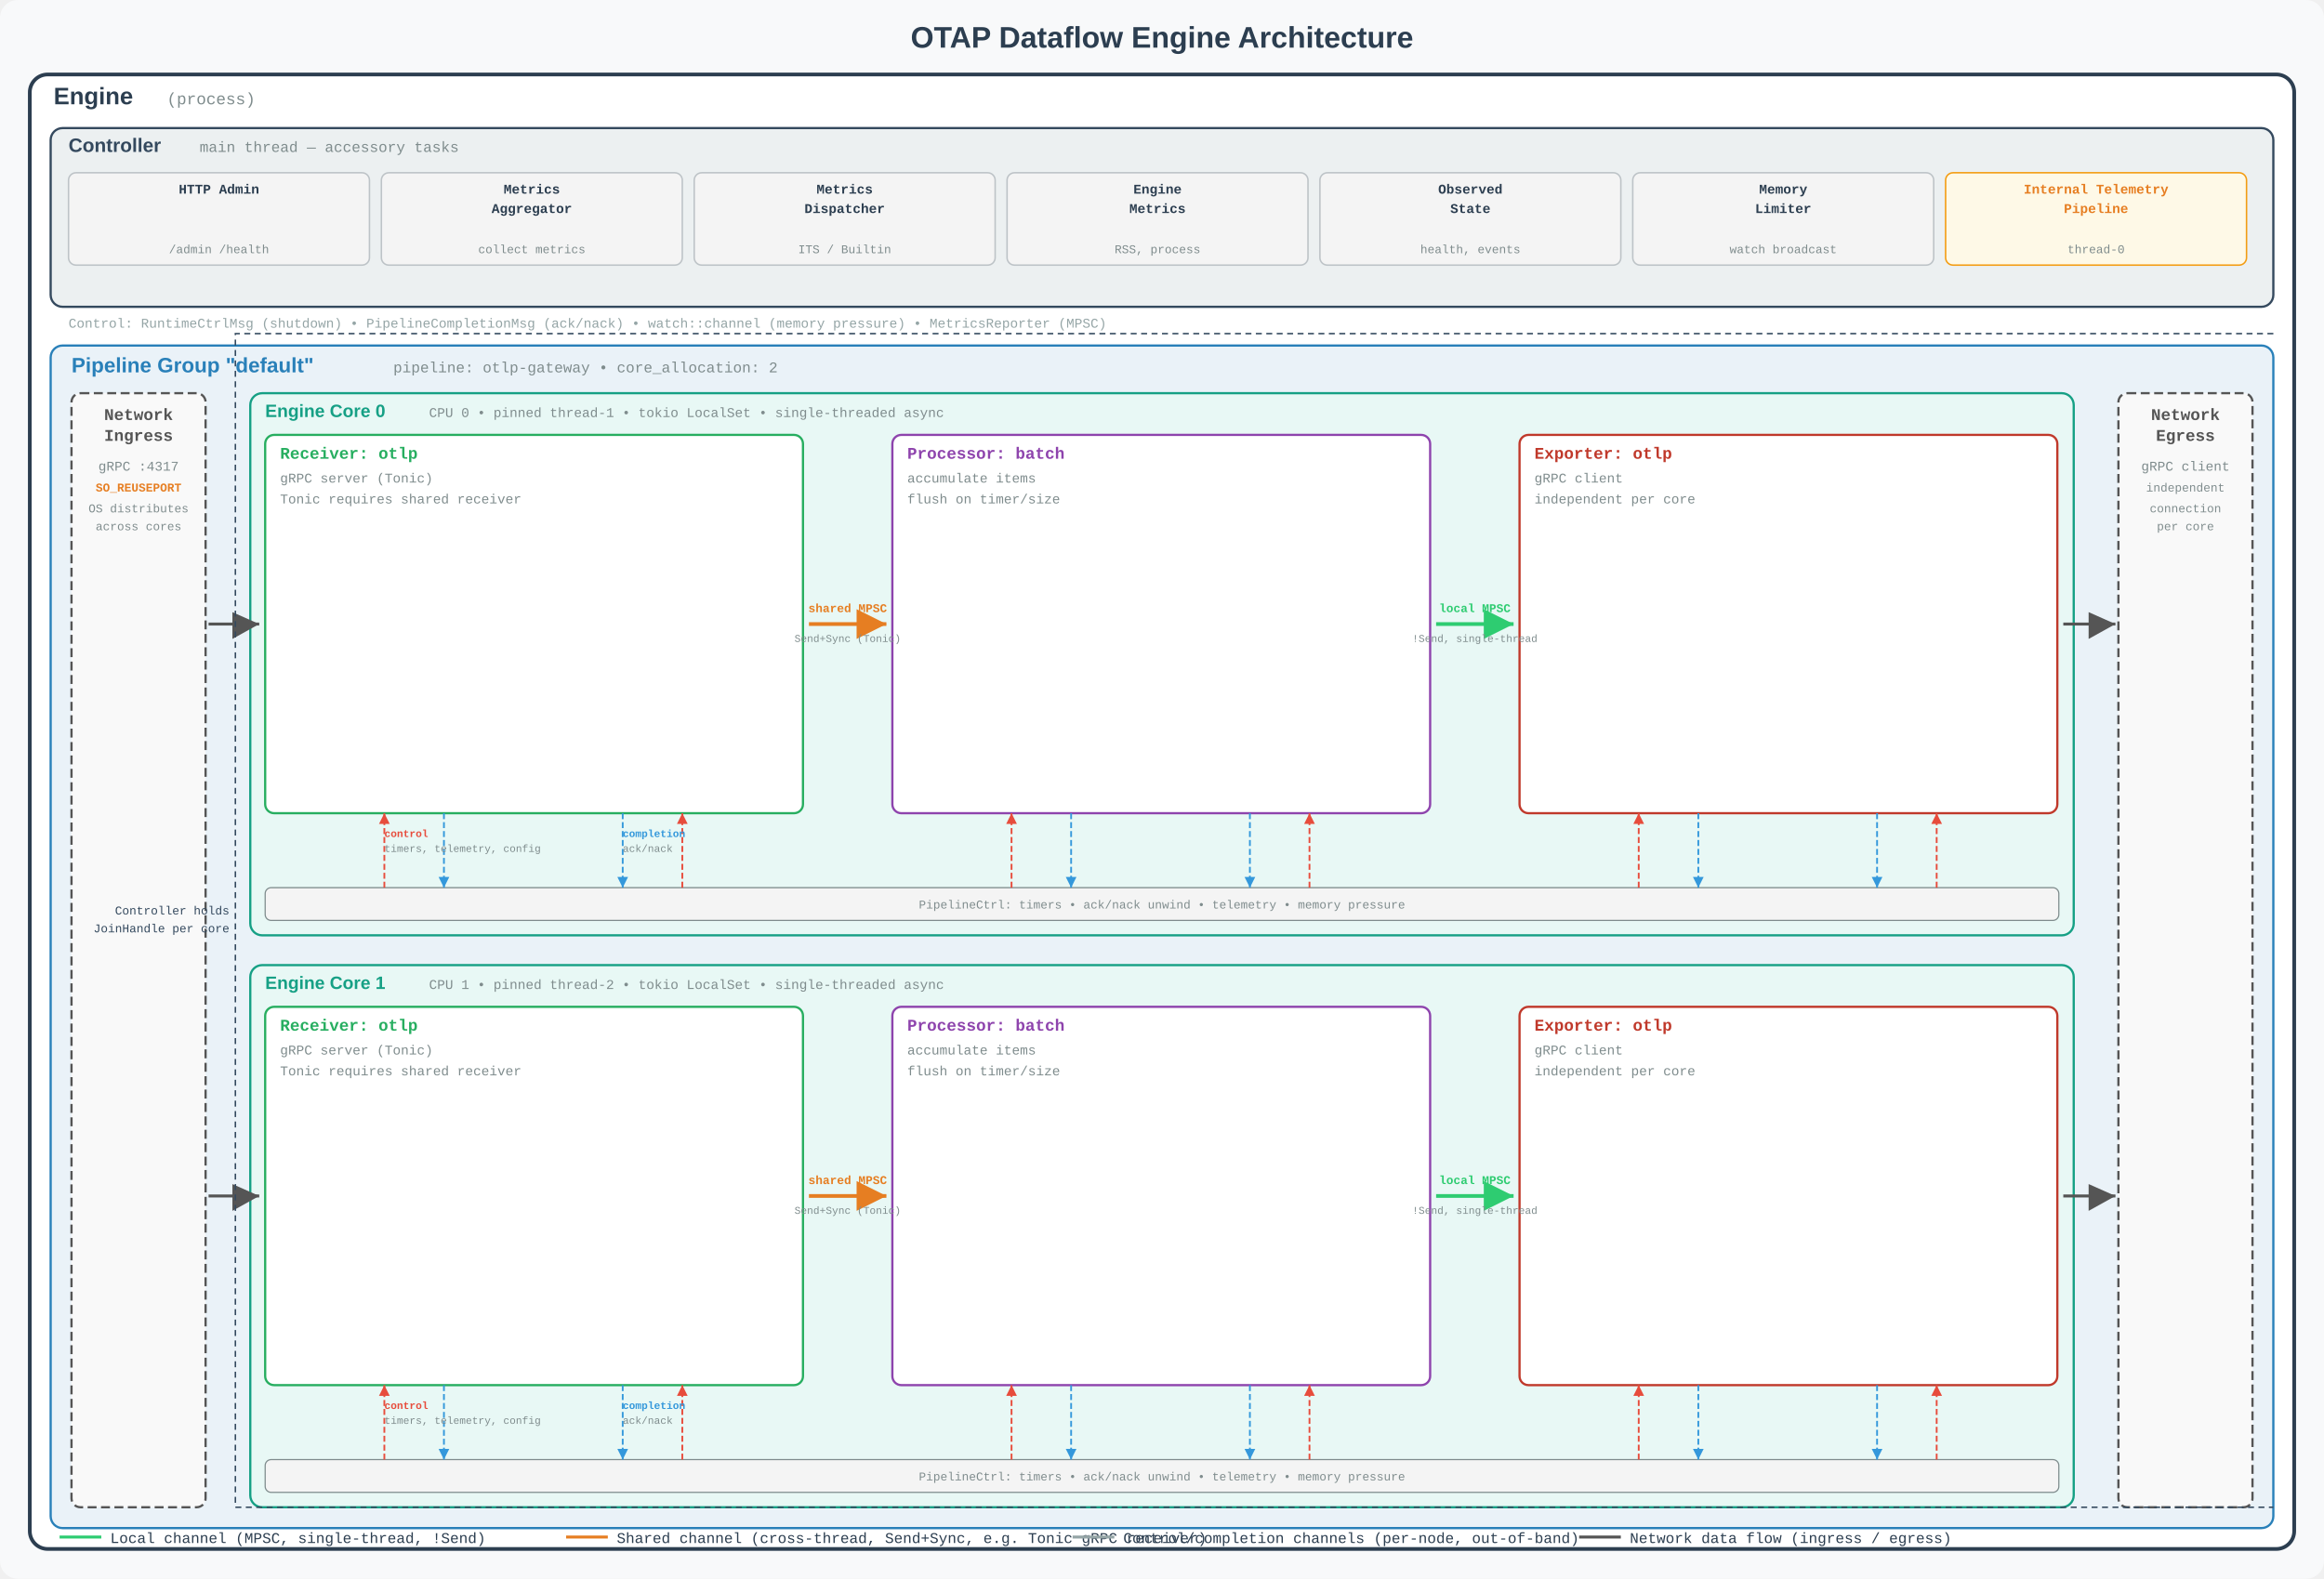
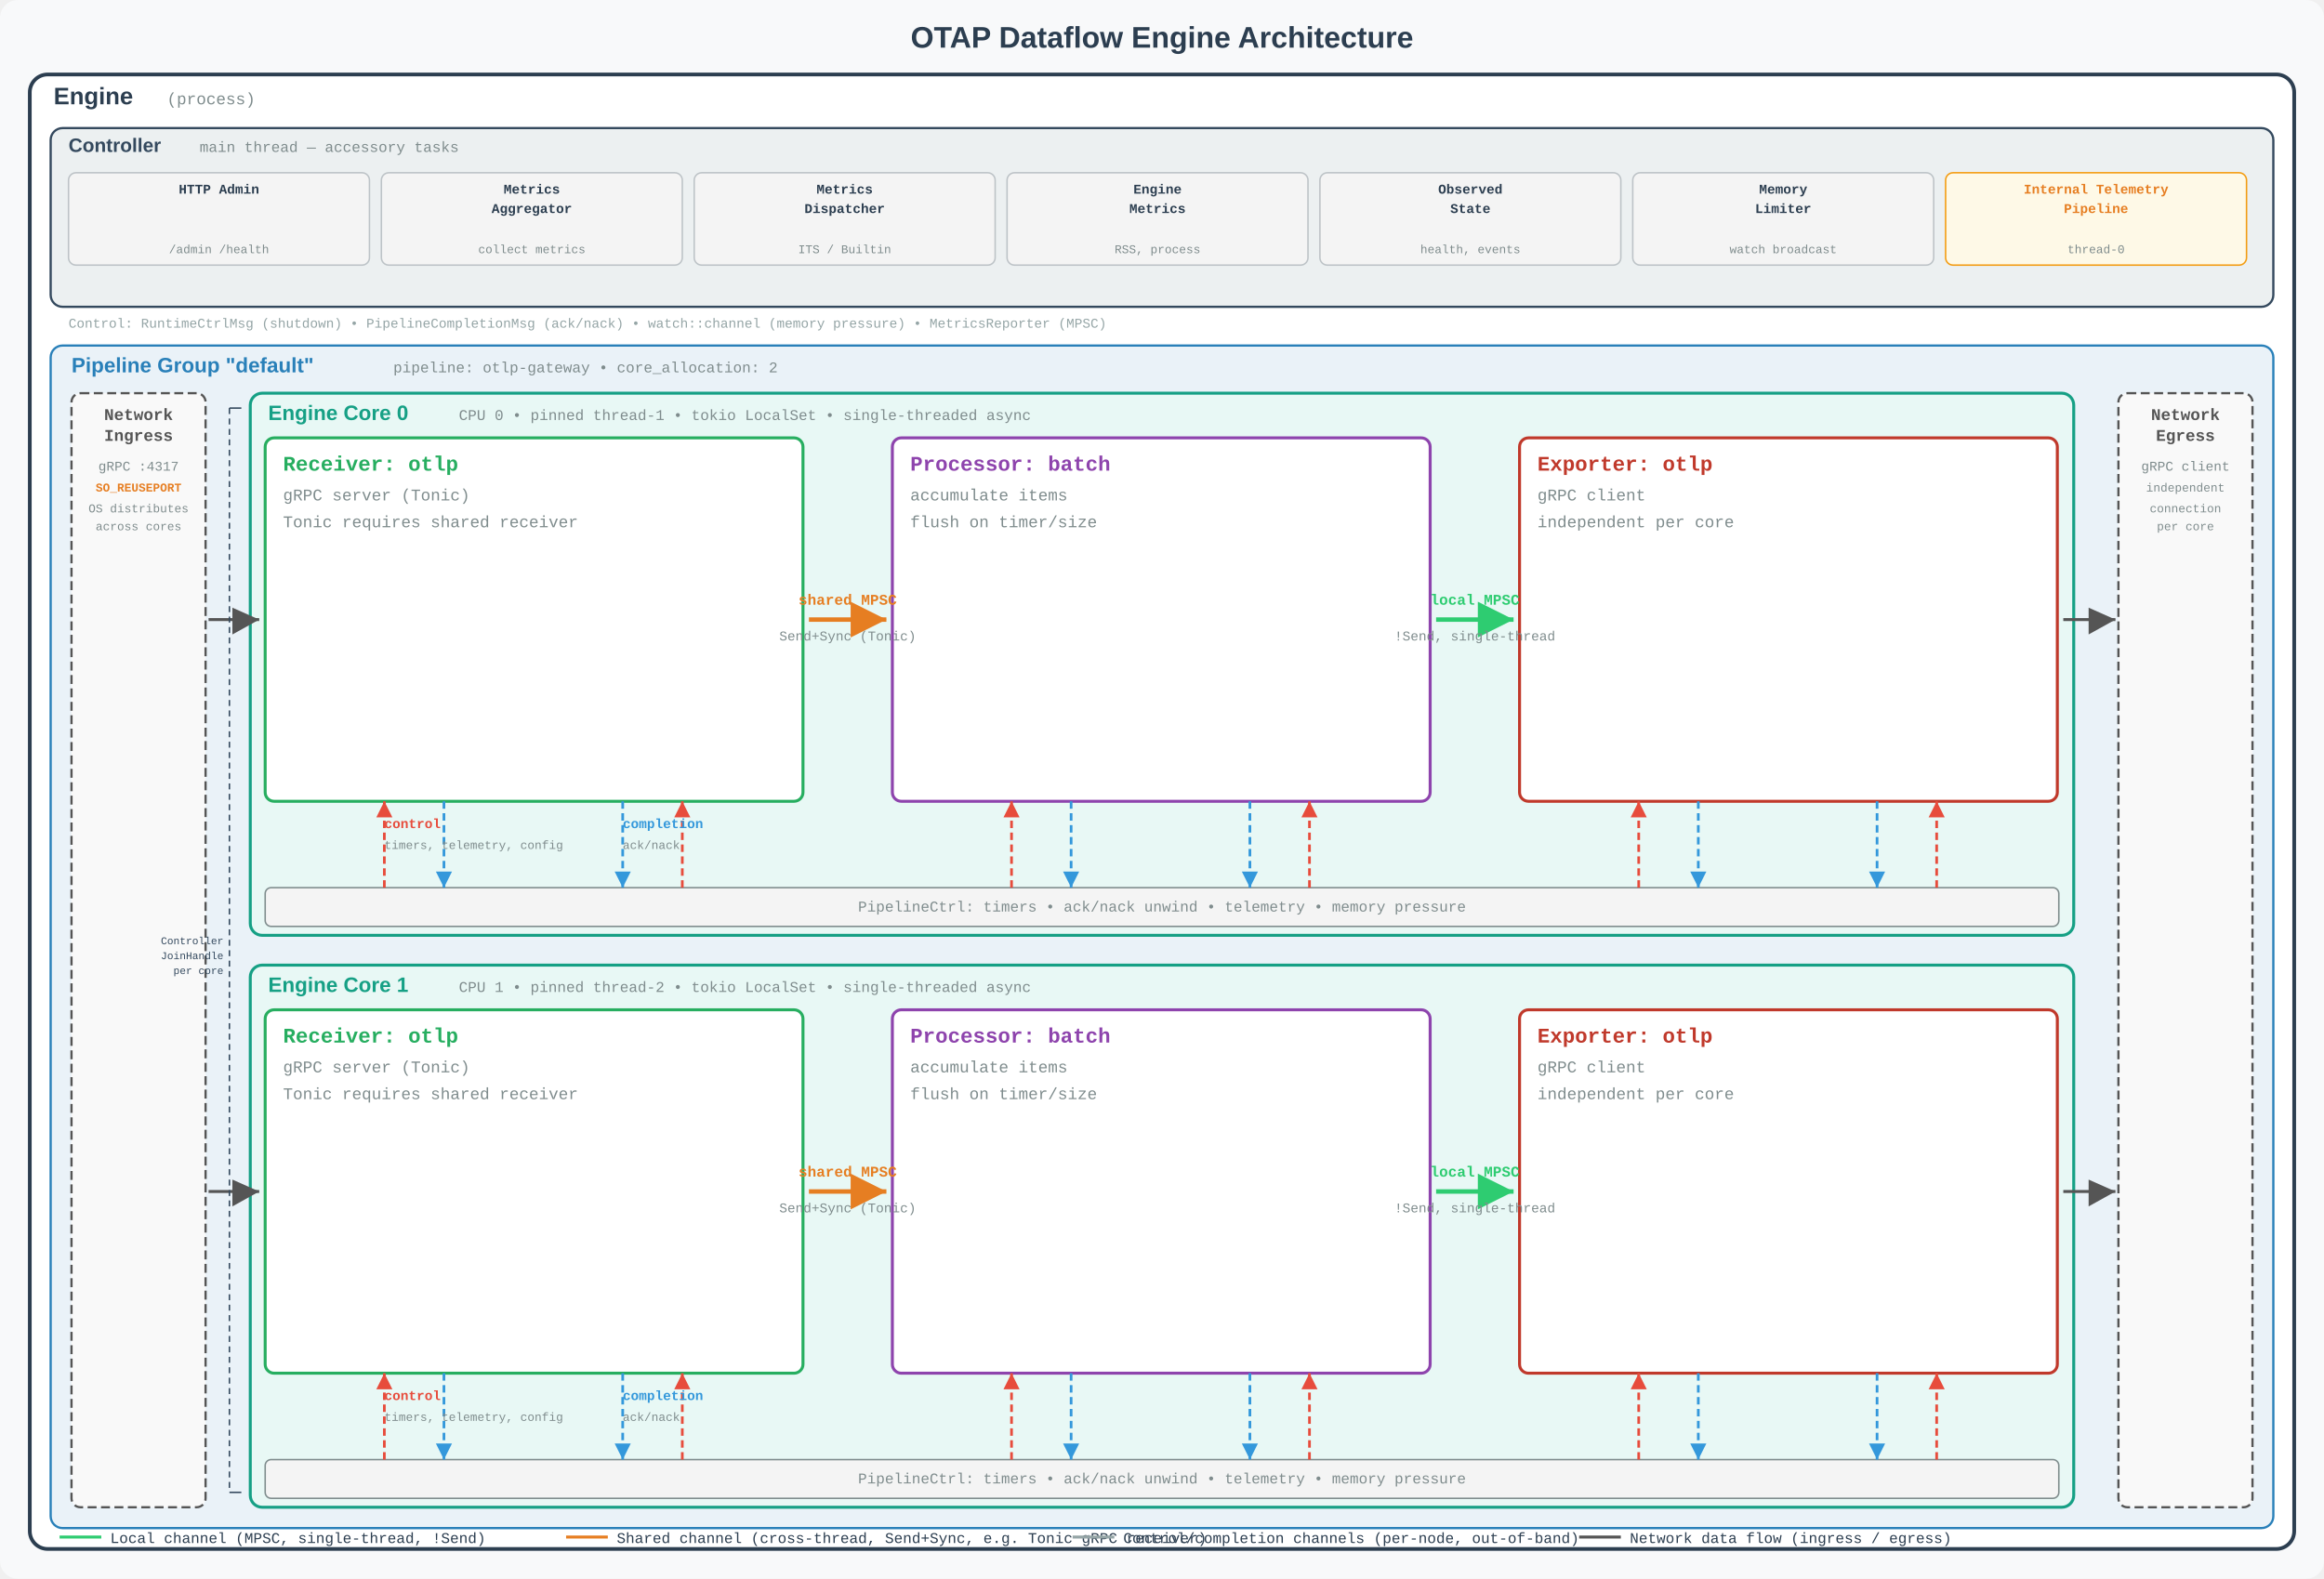
<svg xmlns="http://www.w3.org/2000/svg" viewBox="0 0 1560 1060" width="1560" height="1060">
  <defs>
    <marker id="al" markerWidth="8" markerHeight="8" refX="8" refY="4" orient="auto">
      <polygon points="0 0, 8 4, 0 8" fill="#2ecc71" />
    </marker>
    <marker id="as" markerWidth="8" markerHeight="8" refX="8" refY="4" orient="auto">
      <polygon points="0 0, 8 4, 0 8" fill="#e67e22" />
    </marker>
    <marker id="ac" markerWidth="6" markerHeight="6" refX="6" refY="3" orient="auto">
      <polygon points="0 0, 6 3, 0 6" fill="#95a5a6" />
    </marker>
    <marker id="at" markerWidth="8" markerHeight="8" refX="8" refY="4" orient="auto">
      <polygon points="0 0, 8 4, 0 8" fill="#3498db" />
    </marker>
    <marker id="an" markerWidth="9" markerHeight="9" refX="9" refY="4" orient="auto">
      <polygon points="0 0, 9 4, 0 9" fill="#555555" />
    </marker>
    <marker id="acd" markerWidth="6" markerHeight="6" refX="6" refY="3" orient="auto">
      <polygon points="0 0, 6 3, 0 6" fill="#e74c3c" />
    </marker>
    <marker id="acu" markerWidth="6" markerHeight="6" refX="6" refY="3" orient="auto">
      <polygon points="0 0, 6 3, 0 6" fill="#3498db" />
    </marker>
  </defs>
  <rect width="1560" height="1060" fill="#f8f9fa" rx="12" />
  <text x="780" y="32" font-family="'Segoe UI', 'Helvetica Neue', Arial, sans-serif" font-size="20" fill="#2c3e50" font-weight="bold" text-anchor="middle">OTAP Dataflow Engine Architecture</text>
  <rect x="20" y="50" width="1520" height="990" rx="12" fill="#ffffff" stroke="#2c3e50" stroke-width="2.5" />
  <text x="36" y="70" font-family="'Segoe UI', 'Helvetica Neue', Arial, sans-serif" font-size="16" fill="#2c3e50" font-weight="bold" text-anchor="start">Engine</text>
  <text x="112" y="70" font-family="Consolas, 'Courier New', monospace" font-size="11" fill="#7f8c8d" font-weight="normal" text-anchor="start">(process)</text>
  <rect x="34" y="86" width="1492" height="120" rx="8" fill="#ecf0f1" stroke="#34495e" stroke-width="1.5" />
  <text x="46" y="102" font-family="'Segoe UI', 'Helvetica Neue', Arial, sans-serif" font-size="13" fill="#34495e" font-weight="bold" text-anchor="start">Controller</text>
  <text x="134" y="102" font-family="Consolas, 'Courier New', monospace" font-size="10" fill="#7f8c8d" font-weight="normal" text-anchor="start">main thread — accessory tasks</text>
  <rect x="46" y="116" width="202" height="62" rx="5" fill="#f4f4f4" stroke="#bdc3c7" stroke-width="1" />
  <text x="147" y="130" font-family="Consolas, 'Courier New', monospace" font-size="9" fill="#2c3e50" font-weight="bold" text-anchor="middle">HTTP Admin</text>
  <text x="147" y="170" font-family="Consolas, 'Courier New', monospace" font-size="8" fill="#7f8c8d" font-weight="normal" text-anchor="middle">/admin /health</text>
  <rect x="256" y="116" width="202" height="62" rx="5" fill="#f4f4f4" stroke="#bdc3c7" stroke-width="1" />
  <text x="357" y="130" font-family="Consolas, 'Courier New', monospace" font-size="9" fill="#2c3e50" font-weight="bold" text-anchor="middle">Metrics</text>
  <text x="357" y="143" font-family="Consolas, 'Courier New', monospace" font-size="9" fill="#2c3e50" font-weight="bold" text-anchor="middle">Aggregator</text>
  <text x="357" y="170" font-family="Consolas, 'Courier New', monospace" font-size="8" fill="#7f8c8d" font-weight="normal" text-anchor="middle">collect metrics</text>
  <rect x="466" y="116" width="202" height="62" rx="5" fill="#f4f4f4" stroke="#bdc3c7" stroke-width="1" />
  <text x="567" y="130" font-family="Consolas, 'Courier New', monospace" font-size="9" fill="#2c3e50" font-weight="bold" text-anchor="middle">Metrics</text>
  <text x="567" y="143" font-family="Consolas, 'Courier New', monospace" font-size="9" fill="#2c3e50" font-weight="bold" text-anchor="middle">Dispatcher</text>
  <text x="567" y="170" font-family="Consolas, 'Courier New', monospace" font-size="8" fill="#7f8c8d" font-weight="normal" text-anchor="middle">ITS / Builtin</text>
  <rect x="676" y="116" width="202" height="62" rx="5" fill="#f4f4f4" stroke="#bdc3c7" stroke-width="1" />
  <text x="777" y="130" font-family="Consolas, 'Courier New', monospace" font-size="9" fill="#2c3e50" font-weight="bold" text-anchor="middle">Engine</text>
  <text x="777" y="143" font-family="Consolas, 'Courier New', monospace" font-size="9" fill="#2c3e50" font-weight="bold" text-anchor="middle">Metrics</text>
  <text x="777" y="170" font-family="Consolas, 'Courier New', monospace" font-size="8" fill="#7f8c8d" font-weight="normal" text-anchor="middle">RSS, process</text>
  <rect x="886" y="116" width="202" height="62" rx="5" fill="#f4f4f4" stroke="#bdc3c7" stroke-width="1" />
  <text x="987" y="130" font-family="Consolas, 'Courier New', monospace" font-size="9" fill="#2c3e50" font-weight="bold" text-anchor="middle">Observed</text>
  <text x="987" y="143" font-family="Consolas, 'Courier New', monospace" font-size="9" fill="#2c3e50" font-weight="bold" text-anchor="middle">State</text>
  <text x="987" y="170" font-family="Consolas, 'Courier New', monospace" font-size="8" fill="#7f8c8d" font-weight="normal" text-anchor="middle">health, events</text>
  <rect x="1096" y="116" width="202" height="62" rx="5" fill="#f4f4f4" stroke="#bdc3c7" stroke-width="1" />
  <text x="1197" y="130" font-family="Consolas, 'Courier New', monospace" font-size="9" fill="#2c3e50" font-weight="bold" text-anchor="middle">Memory</text>
  <text x="1197" y="143" font-family="Consolas, 'Courier New', monospace" font-size="9" fill="#2c3e50" font-weight="bold" text-anchor="middle">Limiter</text>
  <text x="1197" y="170" font-family="Consolas, 'Courier New', monospace" font-size="8" fill="#7f8c8d" font-weight="normal" text-anchor="middle">watch broadcast</text>
  <rect x="1306" y="116" width="202" height="62" rx="5" fill="#fef9e7" stroke="#f39c12" stroke-width="1" />
  <text x="1407" y="130" font-family="Consolas, 'Courier New', monospace" font-size="9" fill="#e67e22" font-weight="bold" text-anchor="middle">Internal Telemetry</text>
  <text x="1407" y="143" font-family="Consolas, 'Courier New', monospace" font-size="9" fill="#e67e22" font-weight="bold" text-anchor="middle">Pipeline</text>
  <text x="1407" y="170" font-family="Consolas, 'Courier New', monospace" font-size="8" fill="#7f8c8d" font-weight="normal" text-anchor="middle">thread-0</text>
  <text x="46" y="220" font-family="Consolas, 'Courier New', monospace" font-size="9" fill="#95a5a6" font-weight="normal" text-anchor="start">Control: RuntimeCtrlMsg (shutdown)  •  PipelineCompletionMsg (ack/nack)  •  watch::channel (memory pressure)  •  MetricsReporter (MPSC)</text>
  <rect x="34" y="232" width="1492" height="794" rx="8" fill="#eaf2f8" stroke="#2980b9" stroke-width="1.5" />
  <text x="48" y="250" font-family="'Segoe UI', 'Helvetica Neue', Arial, sans-serif" font-size="14" fill="#2980b9" font-weight="bold" text-anchor="start">Pipeline Group "default"</text>
  <text x="264" y="250" font-family="Consolas, 'Courier New', monospace" font-size="10" fill="#7f8c8d" font-weight="normal" text-anchor="start">pipeline: otlp-gateway  •  core_allocation: 2</text>
  <rect x="48" y="264" width="90" height="748" rx="6" fill="#f9f9f9" stroke="#555555" stroke-width="1.5" stroke-dasharray="6,3" />
  <text x="93" y="282" font-family="Consolas, 'Courier New', monospace" font-size="11" fill="#555555" font-weight="bold" text-anchor="middle">Network</text>
  <text x="93" y="296" font-family="Consolas, 'Courier New', monospace" font-size="11" fill="#555555" font-weight="bold" text-anchor="middle">Ingress</text>
  <text x="93" y="316" font-family="Consolas, 'Courier New', monospace" font-size="9" fill="#7f8c8d" font-weight="normal" text-anchor="middle">gRPC :4317</text>
  <text x="93" y="330" font-family="Consolas, 'Courier New', monospace" font-size="8" fill="#e67e22" font-weight="bold" text-anchor="middle">SO_REUSEPORT</text>
  <text x="93" y="344" font-family="Consolas, 'Courier New', monospace" font-size="8" fill="#7f8c8d" font-weight="normal" text-anchor="middle">OS distributes</text>
  <text x="93" y="356" font-family="Consolas, 'Courier New', monospace" font-size="8" fill="#7f8c8d" font-weight="normal" text-anchor="middle">across cores</text>
  <rect x="1422" y="264" width="90" height="748" rx="6" fill="#f9f9f9" stroke="#555555" stroke-width="1.5" stroke-dasharray="6,3" />
  <text x="1467" y="282" font-family="Consolas, 'Courier New', monospace" font-size="11" fill="#555555" font-weight="bold" text-anchor="middle">Network</text>
  <text x="1467" y="296" font-family="Consolas, 'Courier New', monospace" font-size="11" fill="#555555" font-weight="bold" text-anchor="middle">Egress</text>
  <text x="1467" y="316" font-family="Consolas, 'Courier New', monospace" font-size="9" fill="#7f8c8d" font-weight="normal" text-anchor="middle">gRPC client</text>
  <text x="1467" y="330" font-family="Consolas, 'Courier New', monospace" font-size="8" fill="#7f8c8d" font-weight="normal" text-anchor="middle">independent</text>
  <text x="1467" y="344" font-family="Consolas, 'Courier New', monospace" font-size="8" fill="#7f8c8d" font-weight="normal" text-anchor="middle">connection</text>
  <text x="1467" y="356" font-family="Consolas, 'Courier New', monospace" font-size="8" fill="#7f8c8d" font-weight="normal" text-anchor="middle">per core</text>
-   <rect x="168" y="264" width="1224" height="364" rx="8" fill="#e8f8f5" stroke="#16a085" stroke-width="1.5" />
-   <text x="178" y="280" font-family="'Segoe UI', 'Helvetica Neue', Arial, sans-serif" font-size="12" fill="#16a085" font-weight="bold" text-anchor="start">Engine Core 0</text>
-   <text x="288" y="280" font-family="Consolas, 'Courier New', monospace" font-size="9" fill="#7f8c8d" font-weight="normal" text-anchor="start">CPU 0  •  pinned thread-1  •  tokio LocalSet  •  single-threaded async</text>
-   <rect x="178" y="292" width="361" height="254" rx="6" fill="#ffffff" stroke="#27ae60" stroke-width="1.5" />
-   <text x="188" y="308" font-family="Consolas, 'Courier New', monospace" font-size="11" fill="#27ae60" font-weight="bold" text-anchor="start">Receiver: otlp</text>
-   <text x="188" y="324" font-family="Consolas, 'Courier New', monospace" font-size="9" fill="#7f8c8d" font-weight="normal" text-anchor="start">gRPC server (Tonic)</text>
-   <text x="188" y="338" font-family="Consolas, 'Courier New', monospace" font-size="9" fill="#7f8c8d" font-weight="normal" text-anchor="start">Tonic requires shared receiver</text>
-   <rect x="599" y="292" width="361" height="254" rx="6" fill="#ffffff" stroke="#8e44ad" stroke-width="1.5" />
-   <text x="609" y="308" font-family="Consolas, 'Courier New', monospace" font-size="11" fill="#8e44ad" font-weight="bold" text-anchor="start">Processor: batch</text>
-   <text x="609" y="324" font-family="Consolas, 'Courier New', monospace" font-size="9" fill="#7f8c8d" font-weight="normal" text-anchor="start">accumulate items</text>
-   <text x="609" y="338" font-family="Consolas, 'Courier New', monospace" font-size="9" fill="#7f8c8d" font-weight="normal" text-anchor="start">flush on timer/size</text>
-   <rect x="1020" y="292" width="361" height="254" rx="6" fill="#ffffff" stroke="#c0392b" stroke-width="1.5" />
-   <text x="1030" y="308" font-family="Consolas, 'Courier New', monospace" font-size="11" fill="#c0392b" font-weight="bold" text-anchor="start">Exporter: otlp</text>
-   <text x="1030" y="324" font-family="Consolas, 'Courier New', monospace" font-size="9" fill="#7f8c8d" font-weight="normal" text-anchor="start">gRPC client</text>
-   <text x="1030" y="338" font-family="Consolas, 'Courier New', monospace" font-size="9" fill="#7f8c8d" font-weight="normal" text-anchor="start">independent per core</text>
-   <line x1="543" y1="419" x2="595" y2="419" stroke="#e67e22" stroke-width="2.5" marker-end="url(#as)" />
-   <text x="569" y="411" font-family="Consolas, 'Courier New', monospace" font-size="8" fill="#e67e22" font-weight="bold" text-anchor="middle">shared MPSC</text>
-   <text x="569" y="431" font-family="Consolas, 'Courier New', monospace" font-size="7" fill="#7f8c8d" font-weight="normal" text-anchor="middle">Send+Sync (Tonic)</text>
-   <line x1="964" y1="419" x2="1016" y2="419" stroke="#2ecc71" stroke-width="2.5" marker-end="url(#al)" />
-   <text x="990" y="411" font-family="Consolas, 'Courier New', monospace" font-size="8" fill="#2ecc71" font-weight="bold" text-anchor="middle">local MPSC</text>
-   <text x="990" y="431" font-family="Consolas, 'Courier New', monospace" font-size="7" fill="#7f8c8d" font-weight="normal" text-anchor="middle">!Send, single-thread</text>
-   <rect x="178" y="596" width="1204" height="22" rx="4" fill="#f4f4f4" stroke="#7f8c8d" stroke-width="0.8" />
-   <text x="780" y="610" font-family="Consolas, 'Courier New', monospace" font-size="8" fill="#7f8c8d" font-weight="normal" text-anchor="middle">PipelineCtrl: timers  •  ack/nack unwind  •  telemetry  •  memory pressure</text>
-   <line x1="258" y1="596" x2="258" y2="546" stroke="#e74c3c" stroke-width="1.2" stroke-dasharray="4,2" marker-end="url(#acd)" />
-   <line x1="298" y1="546" x2="298" y2="596" stroke="#3498db" stroke-width="1.2" stroke-dasharray="4,2" marker-end="url(#acu)" />
-   <line x1="418" y1="546" x2="418" y2="596" stroke="#3498db" stroke-width="1.2" stroke-dasharray="4,2" marker-end="url(#acu)" />
-   <line x1="458" y1="596" x2="458" y2="546" stroke="#e74c3c" stroke-width="1.2" stroke-dasharray="4,2" marker-end="url(#acd)" />
-   <line x1="679" y1="596" x2="679" y2="546" stroke="#e74c3c" stroke-width="1.2" stroke-dasharray="4,2" marker-end="url(#acd)" />
-   <line x1="719" y1="546" x2="719" y2="596" stroke="#3498db" stroke-width="1.2" stroke-dasharray="4,2" marker-end="url(#acu)" />
-   <line x1="839" y1="546" x2="839" y2="596" stroke="#3498db" stroke-width="1.2" stroke-dasharray="4,2" marker-end="url(#acu)" />
-   <line x1="879" y1="596" x2="879" y2="546" stroke="#e74c3c" stroke-width="1.2" stroke-dasharray="4,2" marker-end="url(#acd)" />
-   <line x1="1100" y1="596" x2="1100" y2="546" stroke="#e74c3c" stroke-width="1.2" stroke-dasharray="4,2" marker-end="url(#acd)" />
-   <line x1="1140" y1="546" x2="1140" y2="596" stroke="#3498db" stroke-width="1.2" stroke-dasharray="4,2" marker-end="url(#acu)" />
-   <line x1="1260" y1="546" x2="1260" y2="596" stroke="#3498db" stroke-width="1.2" stroke-dasharray="4,2" marker-end="url(#acu)" />
-   <line x1="1300" y1="596" x2="1300" y2="546" stroke="#e74c3c" stroke-width="1.2" stroke-dasharray="4,2" marker-end="url(#acd)" />
-   <text x="258" y="562" font-family="Consolas, 'Courier New', monospace" font-size="7" fill="#e74c3c" font-weight="bold" text-anchor="start">control</text>
-   <text x="258" y="572" font-family="Consolas, 'Courier New', monospace" font-size="7" fill="#7f8c8d" font-weight="normal" text-anchor="start">timers, telemetry, config</text>
-   <text x="418" y="562" font-family="Consolas, 'Courier New', monospace" font-size="7" fill="#3498db" font-weight="bold" text-anchor="start">completion</text>
-   <text x="418" y="572" font-family="Consolas, 'Courier New', monospace" font-size="7" fill="#7f8c8d" font-weight="normal" text-anchor="start">ack/nack</text>
-   <line x1="140" y1="419" x2="174" y2="419" stroke="#555555" stroke-width="2" marker-end="url(#an)" />
-   <line x1="1385" y1="419" x2="1420" y2="419" stroke="#555555" stroke-width="2" marker-end="url(#an)" />
-   <rect x="168" y="648" width="1224" height="364" rx="8" fill="#e8f8f5" stroke="#16a085" stroke-width="1.5" />
-   <text x="178" y="664" font-family="'Segoe UI', 'Helvetica Neue', Arial, sans-serif" font-size="12" fill="#16a085" font-weight="bold" text-anchor="start">Engine Core 1</text>
-   <text x="288" y="664" font-family="Consolas, 'Courier New', monospace" font-size="9" fill="#7f8c8d" font-weight="normal" text-anchor="start">CPU 1  •  pinned thread-2  •  tokio LocalSet  •  single-threaded async</text>
-   <rect x="178" y="676" width="361" height="254" rx="6" fill="#ffffff" stroke="#27ae60" stroke-width="1.5" />
-   <text x="188" y="692" font-family="Consolas, 'Courier New', monospace" font-size="11" fill="#27ae60" font-weight="bold" text-anchor="start">Receiver: otlp</text>
-   <text x="188" y="708" font-family="Consolas, 'Courier New', monospace" font-size="9" fill="#7f8c8d" font-weight="normal" text-anchor="start">gRPC server (Tonic)</text>
-   <text x="188" y="722" font-family="Consolas, 'Courier New', monospace" font-size="9" fill="#7f8c8d" font-weight="normal" text-anchor="start">Tonic requires shared receiver</text>
-   <rect x="599" y="676" width="361" height="254" rx="6" fill="#ffffff" stroke="#8e44ad" stroke-width="1.5" />
-   <text x="609" y="692" font-family="Consolas, 'Courier New', monospace" font-size="11" fill="#8e44ad" font-weight="bold" text-anchor="start">Processor: batch</text>
-   <text x="609" y="708" font-family="Consolas, 'Courier New', monospace" font-size="9" fill="#7f8c8d" font-weight="normal" text-anchor="start">accumulate items</text>
-   <text x="609" y="722" font-family="Consolas, 'Courier New', monospace" font-size="9" fill="#7f8c8d" font-weight="normal" text-anchor="start">flush on timer/size</text>
-   <rect x="1020" y="676" width="361" height="254" rx="6" fill="#ffffff" stroke="#c0392b" stroke-width="1.5" />
-   <text x="1030" y="692" font-family="Consolas, 'Courier New', monospace" font-size="11" fill="#c0392b" font-weight="bold" text-anchor="start">Exporter: otlp</text>
-   <text x="1030" y="708" font-family="Consolas, 'Courier New', monospace" font-size="9" fill="#7f8c8d" font-weight="normal" text-anchor="start">gRPC client</text>
-   <text x="1030" y="722" font-family="Consolas, 'Courier New', monospace" font-size="9" fill="#7f8c8d" font-weight="normal" text-anchor="start">independent per core</text>
-   <line x1="543" y1="803" x2="595" y2="803" stroke="#e67e22" stroke-width="2.5" marker-end="url(#as)" />
-   <text x="569" y="795" font-family="Consolas, 'Courier New', monospace" font-size="8" fill="#e67e22" font-weight="bold" text-anchor="middle">shared MPSC</text>
-   <text x="569" y="815" font-family="Consolas, 'Courier New', monospace" font-size="7" fill="#7f8c8d" font-weight="normal" text-anchor="middle">Send+Sync (Tonic)</text>
-   <line x1="964" y1="803" x2="1016" y2="803" stroke="#2ecc71" stroke-width="2.5" marker-end="url(#al)" />
-   <text x="990" y="795" font-family="Consolas, 'Courier New', monospace" font-size="8" fill="#2ecc71" font-weight="bold" text-anchor="middle">local MPSC</text>
-   <text x="990" y="815" font-family="Consolas, 'Courier New', monospace" font-size="7" fill="#7f8c8d" font-weight="normal" text-anchor="middle">!Send, single-thread</text>
-   <rect x="178" y="980" width="1204" height="22" rx="4" fill="#f4f4f4" stroke="#7f8c8d" stroke-width="0.8" />
-   <text x="780" y="994" font-family="Consolas, 'Courier New', monospace" font-size="8" fill="#7f8c8d" font-weight="normal" text-anchor="middle">PipelineCtrl: timers  •  ack/nack unwind  •  telemetry  •  memory pressure</text>
-   <line x1="258" y1="980" x2="258" y2="930" stroke="#e74c3c" stroke-width="1.2" stroke-dasharray="4,2" marker-end="url(#acd)" />
-   <line x1="298" y1="930" x2="298" y2="980" stroke="#3498db" stroke-width="1.2" stroke-dasharray="4,2" marker-end="url(#acu)" />
-   <line x1="418" y1="930" x2="418" y2="980" stroke="#3498db" stroke-width="1.2" stroke-dasharray="4,2" marker-end="url(#acu)" />
-   <line x1="458" y1="980" x2="458" y2="930" stroke="#e74c3c" stroke-width="1.2" stroke-dasharray="4,2" marker-end="url(#acd)" />
-   <line x1="679" y1="980" x2="679" y2="930" stroke="#e74c3c" stroke-width="1.2" stroke-dasharray="4,2" marker-end="url(#acd)" />
-   <line x1="719" y1="930" x2="719" y2="980" stroke="#3498db" stroke-width="1.2" stroke-dasharray="4,2" marker-end="url(#acu)" />
-   <line x1="839" y1="930" x2="839" y2="980" stroke="#3498db" stroke-width="1.2" stroke-dasharray="4,2" marker-end="url(#acu)" />
-   <line x1="879" y1="980" x2="879" y2="930" stroke="#e74c3c" stroke-width="1.2" stroke-dasharray="4,2" marker-end="url(#acd)" />
-   <line x1="1100" y1="980" x2="1100" y2="930" stroke="#e74c3c" stroke-width="1.2" stroke-dasharray="4,2" marker-end="url(#acd)" />
-   <line x1="1140" y1="930" x2="1140" y2="980" stroke="#3498db" stroke-width="1.2" stroke-dasharray="4,2" marker-end="url(#acu)" />
-   <line x1="1260" y1="930" x2="1260" y2="980" stroke="#3498db" stroke-width="1.2" stroke-dasharray="4,2" marker-end="url(#acu)" />
-   <line x1="1300" y1="980" x2="1300" y2="930" stroke="#e74c3c" stroke-width="1.2" stroke-dasharray="4,2" marker-end="url(#acd)" />
-   <text x="258" y="946" font-family="Consolas, 'Courier New', monospace" font-size="7" fill="#e74c3c" font-weight="bold" text-anchor="start">control</text>
-   <text x="258" y="956" font-family="Consolas, 'Courier New', monospace" font-size="7" fill="#7f8c8d" font-weight="normal" text-anchor="start">timers, telemetry, config</text>
-   <text x="418" y="946" font-family="Consolas, 'Courier New', monospace" font-size="7" fill="#3498db" font-weight="bold" text-anchor="start">completion</text>
-   <text x="418" y="956" font-family="Consolas, 'Courier New', monospace" font-size="7" fill="#7f8c8d" font-weight="normal" text-anchor="start">ack/nack</text>
-   <line x1="140" y1="803" x2="174" y2="803" stroke="#555555" stroke-width="2" marker-end="url(#an)" />
-   <line x1="1385" y1="803" x2="1420" y2="803" stroke="#555555" stroke-width="2" marker-end="url(#an)" />
-   <path d="M 1526,224 L 158,224 L 158,1012 L 1526,1012" fill="none" stroke="#34495e" stroke-width="1" stroke-dasharray="4,3" />
-   <text x="154" y="614" font-family="Consolas, 'Courier New', monospace" font-size="8" fill="#34495e" font-weight="normal" text-anchor="end">Controller holds</text>
-   <text x="154" y="626" font-family="Consolas, 'Courier New', monospace" font-size="8" fill="#34495e" font-weight="normal" text-anchor="end">JoinHandle per core</text>
+   <rect x="168" y="264" width="1224" height="364" rx="8" fill="#e8f8f5" stroke="#16a085" stroke-width="2" />
+   <text x="180" y="282" font-family="'Segoe UI', 'Helvetica Neue', Arial, sans-serif" font-size="14" fill="#16a085" font-weight="bold" text-anchor="start">Engine Core 0</text>
+   <text x="308" y="282" font-family="Consolas, 'Courier New', monospace" font-size="10" fill="#7f8c8d" font-weight="normal" text-anchor="start">CPU 0  •  pinned thread-1  •  tokio LocalSet  •  single-threaded async</text>
+   <rect x="178" y="294" width="361" height="244" rx="6" fill="#ffffff" stroke="#27ae60" stroke-width="2" />
+   <text x="190" y="316" font-family="Consolas, 'Courier New', monospace" font-size="14" fill="#27ae60" font-weight="bold" text-anchor="start">Receiver: otlp</text>
+   <text x="190" y="336" font-family="Consolas, 'Courier New', monospace" font-size="11" fill="#7f8c8d" font-weight="normal" text-anchor="start">gRPC server (Tonic)</text>
+   <text x="190" y="354" font-family="Consolas, 'Courier New', monospace" font-size="11" fill="#7f8c8d" font-weight="normal" text-anchor="start">Tonic requires shared receiver</text>
+   <rect x="599" y="294" width="361" height="244" rx="6" fill="#ffffff" stroke="#8e44ad" stroke-width="2" />
+   <text x="611" y="316" font-family="Consolas, 'Courier New', monospace" font-size="14" fill="#8e44ad" font-weight="bold" text-anchor="start">Processor: batch</text>
+   <text x="611" y="336" font-family="Consolas, 'Courier New', monospace" font-size="11" fill="#7f8c8d" font-weight="normal" text-anchor="start">accumulate items</text>
+   <text x="611" y="354" font-family="Consolas, 'Courier New', monospace" font-size="11" fill="#7f8c8d" font-weight="normal" text-anchor="start">flush on timer/size</text>
+   <rect x="1020" y="294" width="361" height="244" rx="6" fill="#ffffff" stroke="#c0392b" stroke-width="2" />
+   <text x="1032" y="316" font-family="Consolas, 'Courier New', monospace" font-size="14" fill="#c0392b" font-weight="bold" text-anchor="start">Exporter: otlp</text>
+   <text x="1032" y="336" font-family="Consolas, 'Courier New', monospace" font-size="11" fill="#7f8c8d" font-weight="normal" text-anchor="start">gRPC client</text>
+   <text x="1032" y="354" font-family="Consolas, 'Courier New', monospace" font-size="11" fill="#7f8c8d" font-weight="normal" text-anchor="start">independent per core</text>
+   <line x1="543" y1="416" x2="595" y2="416" stroke="#e67e22" stroke-width="3" marker-end="url(#as)" />
+   <text x="569" y="406" font-family="Consolas, 'Courier New', monospace" font-size="10" fill="#e67e22" font-weight="bold" text-anchor="middle">shared MPSC</text>
+   <text x="569" y="430" font-family="Consolas, 'Courier New', monospace" font-size="9" fill="#7f8c8d" font-weight="normal" text-anchor="middle">Send+Sync (Tonic)</text>
+   <line x1="964" y1="416" x2="1016" y2="416" stroke="#2ecc71" stroke-width="3" marker-end="url(#al)" />
+   <text x="990" y="406" font-family="Consolas, 'Courier New', monospace" font-size="10" fill="#2ecc71" font-weight="bold" text-anchor="middle">local MPSC</text>
+   <text x="990" y="430" font-family="Consolas, 'Courier New', monospace" font-size="9" fill="#7f8c8d" font-weight="normal" text-anchor="middle">!Send, single-thread</text>
+   <rect x="178" y="596" width="1204" height="26" rx="4" fill="#f4f4f4" stroke="#7f8c8d" stroke-width="1" />
+   <text x="780" y="612" font-family="Consolas, 'Courier New', monospace" font-size="10" fill="#7f8c8d" font-weight="normal" text-anchor="middle">PipelineCtrl: timers  •  ack/nack unwind  •  telemetry  •  memory pressure</text>
+   <line x1="258" y1="596" x2="258" y2="538" stroke="#e74c3c" stroke-width="1.8" stroke-dasharray="5,3" marker-end="url(#acd)" />
+   <line x1="298" y1="538" x2="298" y2="596" stroke="#3498db" stroke-width="1.8" stroke-dasharray="5,3" marker-end="url(#acu)" />
+   <line x1="418" y1="538" x2="418" y2="596" stroke="#3498db" stroke-width="1.8" stroke-dasharray="5,3" marker-end="url(#acu)" />
+   <line x1="458" y1="596" x2="458" y2="538" stroke="#e74c3c" stroke-width="1.8" stroke-dasharray="5,3" marker-end="url(#acd)" />
+   <line x1="679" y1="596" x2="679" y2="538" stroke="#e74c3c" stroke-width="1.8" stroke-dasharray="5,3" marker-end="url(#acd)" />
+   <line x1="719" y1="538" x2="719" y2="596" stroke="#3498db" stroke-width="1.8" stroke-dasharray="5,3" marker-end="url(#acu)" />
+   <line x1="839" y1="538" x2="839" y2="596" stroke="#3498db" stroke-width="1.8" stroke-dasharray="5,3" marker-end="url(#acu)" />
+   <line x1="879" y1="596" x2="879" y2="538" stroke="#e74c3c" stroke-width="1.8" stroke-dasharray="5,3" marker-end="url(#acd)" />
+   <line x1="1100" y1="596" x2="1100" y2="538" stroke="#e74c3c" stroke-width="1.8" stroke-dasharray="5,3" marker-end="url(#acd)" />
+   <line x1="1140" y1="538" x2="1140" y2="596" stroke="#3498db" stroke-width="1.8" stroke-dasharray="5,3" marker-end="url(#acu)" />
+   <line x1="1260" y1="538" x2="1260" y2="596" stroke="#3498db" stroke-width="1.8" stroke-dasharray="5,3" marker-end="url(#acu)" />
+   <line x1="1300" y1="596" x2="1300" y2="538" stroke="#e74c3c" stroke-width="1.8" stroke-dasharray="5,3" marker-end="url(#acd)" />
+   <text x="258" y="556" font-family="Consolas, 'Courier New', monospace" font-size="9" fill="#e74c3c" font-weight="bold" text-anchor="start">control</text>
+   <text x="258" y="570" font-family="Consolas, 'Courier New', monospace" font-size="8" fill="#7f8c8d" font-weight="normal" text-anchor="start">timers, telemetry, config</text>
+   <text x="418" y="556" font-family="Consolas, 'Courier New', monospace" font-size="9" fill="#3498db" font-weight="bold" text-anchor="start">completion</text>
+   <text x="418" y="570" font-family="Consolas, 'Courier New', monospace" font-size="8" fill="#7f8c8d" font-weight="normal" text-anchor="start">ack/nack</text>
+   <line x1="140" y1="416" x2="174" y2="416" stroke="#555555" stroke-width="2" marker-end="url(#an)" />
+   <line x1="1385" y1="416" x2="1420" y2="416" stroke="#555555" stroke-width="2" marker-end="url(#an)" />
+   <rect x="168" y="648" width="1224" height="364" rx="8" fill="#e8f8f5" stroke="#16a085" stroke-width="2" />
+   <text x="180" y="666" font-family="'Segoe UI', 'Helvetica Neue', Arial, sans-serif" font-size="14" fill="#16a085" font-weight="bold" text-anchor="start">Engine Core 1</text>
+   <text x="308" y="666" font-family="Consolas, 'Courier New', monospace" font-size="10" fill="#7f8c8d" font-weight="normal" text-anchor="start">CPU 1  •  pinned thread-2  •  tokio LocalSet  •  single-threaded async</text>
+   <rect x="178" y="678" width="361" height="244" rx="6" fill="#ffffff" stroke="#27ae60" stroke-width="2" />
+   <text x="190" y="700" font-family="Consolas, 'Courier New', monospace" font-size="14" fill="#27ae60" font-weight="bold" text-anchor="start">Receiver: otlp</text>
+   <text x="190" y="720" font-family="Consolas, 'Courier New', monospace" font-size="11" fill="#7f8c8d" font-weight="normal" text-anchor="start">gRPC server (Tonic)</text>
+   <text x="190" y="738" font-family="Consolas, 'Courier New', monospace" font-size="11" fill="#7f8c8d" font-weight="normal" text-anchor="start">Tonic requires shared receiver</text>
+   <rect x="599" y="678" width="361" height="244" rx="6" fill="#ffffff" stroke="#8e44ad" stroke-width="2" />
+   <text x="611" y="700" font-family="Consolas, 'Courier New', monospace" font-size="14" fill="#8e44ad" font-weight="bold" text-anchor="start">Processor: batch</text>
+   <text x="611" y="720" font-family="Consolas, 'Courier New', monospace" font-size="11" fill="#7f8c8d" font-weight="normal" text-anchor="start">accumulate items</text>
+   <text x="611" y="738" font-family="Consolas, 'Courier New', monospace" font-size="11" fill="#7f8c8d" font-weight="normal" text-anchor="start">flush on timer/size</text>
+   <rect x="1020" y="678" width="361" height="244" rx="6" fill="#ffffff" stroke="#c0392b" stroke-width="2" />
+   <text x="1032" y="700" font-family="Consolas, 'Courier New', monospace" font-size="14" fill="#c0392b" font-weight="bold" text-anchor="start">Exporter: otlp</text>
+   <text x="1032" y="720" font-family="Consolas, 'Courier New', monospace" font-size="11" fill="#7f8c8d" font-weight="normal" text-anchor="start">gRPC client</text>
+   <text x="1032" y="738" font-family="Consolas, 'Courier New', monospace" font-size="11" fill="#7f8c8d" font-weight="normal" text-anchor="start">independent per core</text>
+   <line x1="543" y1="800" x2="595" y2="800" stroke="#e67e22" stroke-width="3" marker-end="url(#as)" />
+   <text x="569" y="790" font-family="Consolas, 'Courier New', monospace" font-size="10" fill="#e67e22" font-weight="bold" text-anchor="middle">shared MPSC</text>
+   <text x="569" y="814" font-family="Consolas, 'Courier New', monospace" font-size="9" fill="#7f8c8d" font-weight="normal" text-anchor="middle">Send+Sync (Tonic)</text>
+   <line x1="964" y1="800" x2="1016" y2="800" stroke="#2ecc71" stroke-width="3" marker-end="url(#al)" />
+   <text x="990" y="790" font-family="Consolas, 'Courier New', monospace" font-size="10" fill="#2ecc71" font-weight="bold" text-anchor="middle">local MPSC</text>
+   <text x="990" y="814" font-family="Consolas, 'Courier New', monospace" font-size="9" fill="#7f8c8d" font-weight="normal" text-anchor="middle">!Send, single-thread</text>
+   <rect x="178" y="980" width="1204" height="26" rx="4" fill="#f4f4f4" stroke="#7f8c8d" stroke-width="1" />
+   <text x="780" y="996" font-family="Consolas, 'Courier New', monospace" font-size="10" fill="#7f8c8d" font-weight="normal" text-anchor="middle">PipelineCtrl: timers  •  ack/nack unwind  •  telemetry  •  memory pressure</text>
+   <line x1="258" y1="980" x2="258" y2="922" stroke="#e74c3c" stroke-width="1.8" stroke-dasharray="5,3" marker-end="url(#acd)" />
+   <line x1="298" y1="922" x2="298" y2="980" stroke="#3498db" stroke-width="1.8" stroke-dasharray="5,3" marker-end="url(#acu)" />
+   <line x1="418" y1="922" x2="418" y2="980" stroke="#3498db" stroke-width="1.8" stroke-dasharray="5,3" marker-end="url(#acu)" />
+   <line x1="458" y1="980" x2="458" y2="922" stroke="#e74c3c" stroke-width="1.8" stroke-dasharray="5,3" marker-end="url(#acd)" />
+   <line x1="679" y1="980" x2="679" y2="922" stroke="#e74c3c" stroke-width="1.8" stroke-dasharray="5,3" marker-end="url(#acd)" />
+   <line x1="719" y1="922" x2="719" y2="980" stroke="#3498db" stroke-width="1.8" stroke-dasharray="5,3" marker-end="url(#acu)" />
+   <line x1="839" y1="922" x2="839" y2="980" stroke="#3498db" stroke-width="1.8" stroke-dasharray="5,3" marker-end="url(#acu)" />
+   <line x1="879" y1="980" x2="879" y2="922" stroke="#e74c3c" stroke-width="1.8" stroke-dasharray="5,3" marker-end="url(#acd)" />
+   <line x1="1100" y1="980" x2="1100" y2="922" stroke="#e74c3c" stroke-width="1.8" stroke-dasharray="5,3" marker-end="url(#acd)" />
+   <line x1="1140" y1="922" x2="1140" y2="980" stroke="#3498db" stroke-width="1.8" stroke-dasharray="5,3" marker-end="url(#acu)" />
+   <line x1="1260" y1="922" x2="1260" y2="980" stroke="#3498db" stroke-width="1.8" stroke-dasharray="5,3" marker-end="url(#acu)" />
+   <line x1="1300" y1="980" x2="1300" y2="922" stroke="#e74c3c" stroke-width="1.8" stroke-dasharray="5,3" marker-end="url(#acd)" />
+   <text x="258" y="940" font-family="Consolas, 'Courier New', monospace" font-size="9" fill="#e74c3c" font-weight="bold" text-anchor="start">control</text>
+   <text x="258" y="954" font-family="Consolas, 'Courier New', monospace" font-size="8" fill="#7f8c8d" font-weight="normal" text-anchor="start">timers, telemetry, config</text>
+   <text x="418" y="940" font-family="Consolas, 'Courier New', monospace" font-size="9" fill="#3498db" font-weight="bold" text-anchor="start">completion</text>
+   <text x="418" y="954" font-family="Consolas, 'Courier New', monospace" font-size="8" fill="#7f8c8d" font-weight="normal" text-anchor="start">ack/nack</text>
+   <line x1="140" y1="800" x2="174" y2="800" stroke="#555555" stroke-width="2" marker-end="url(#an)" />
+   <line x1="1385" y1="800" x2="1420" y2="800" stroke="#555555" stroke-width="2" marker-end="url(#an)" />
+   <line x1="154" y1="274" x2="154" y2="1002" stroke="#34495e" stroke-width="1" stroke-dasharray="4,3" />
+   <line x1="154" y1="274" x2="162" y2="274" stroke="#34495e" stroke-width="1" />
+   <line x1="154" y1="1002" x2="162" y2="1002" stroke="#34495e" stroke-width="1" />
+   <text x="150" y="634" font-family="Consolas, 'Courier New', monospace" font-size="7" fill="#34495e" font-weight="normal" text-anchor="end">Controller</text>
+   <text x="150" y="644" font-family="Consolas, 'Courier New', monospace" font-size="7" fill="#34495e" font-weight="normal" text-anchor="end">JoinHandle</text>
+   <text x="150" y="654" font-family="Consolas, 'Courier New', monospace" font-size="7" fill="#34495e" font-weight="normal" text-anchor="end">per core</text>
  <line x1="40" y1="1032" x2="68" y2="1032" stroke="#2ecc71" stroke-width="2" />
  <text x="74" y="1036" font-family="Consolas, 'Courier New', monospace" font-size="10" fill="#2c3e50" font-weight="normal" text-anchor="start">Local channel (MPSC, single-thread, !Send)</text>
  <line x1="380" y1="1032" x2="408" y2="1032" stroke="#e67e22" stroke-width="2" />
  <text x="414" y="1036" font-family="Consolas, 'Courier New', monospace" font-size="10" fill="#2c3e50" font-weight="normal" text-anchor="start">Shared channel (cross-thread, Send+Sync, e.g. Tonic gRPC receiver)</text>
  <line x1="720" y1="1032" x2="748" y2="1032" stroke="#95a5a6" stroke-width="2" />
  <text x="754" y="1036" font-family="Consolas, 'Courier New', monospace" font-size="10" fill="#2c3e50" font-weight="normal" text-anchor="start">Control/completion channels (per-node, out-of-band)</text>
  <line x1="1060" y1="1032" x2="1088" y2="1032" stroke="#555555" stroke-width="2" />
  <text x="1094" y="1036" font-family="Consolas, 'Courier New', monospace" font-size="10" fill="#2c3e50" font-weight="normal" text-anchor="start">Network data flow (ingress / egress)</text>
</svg>
